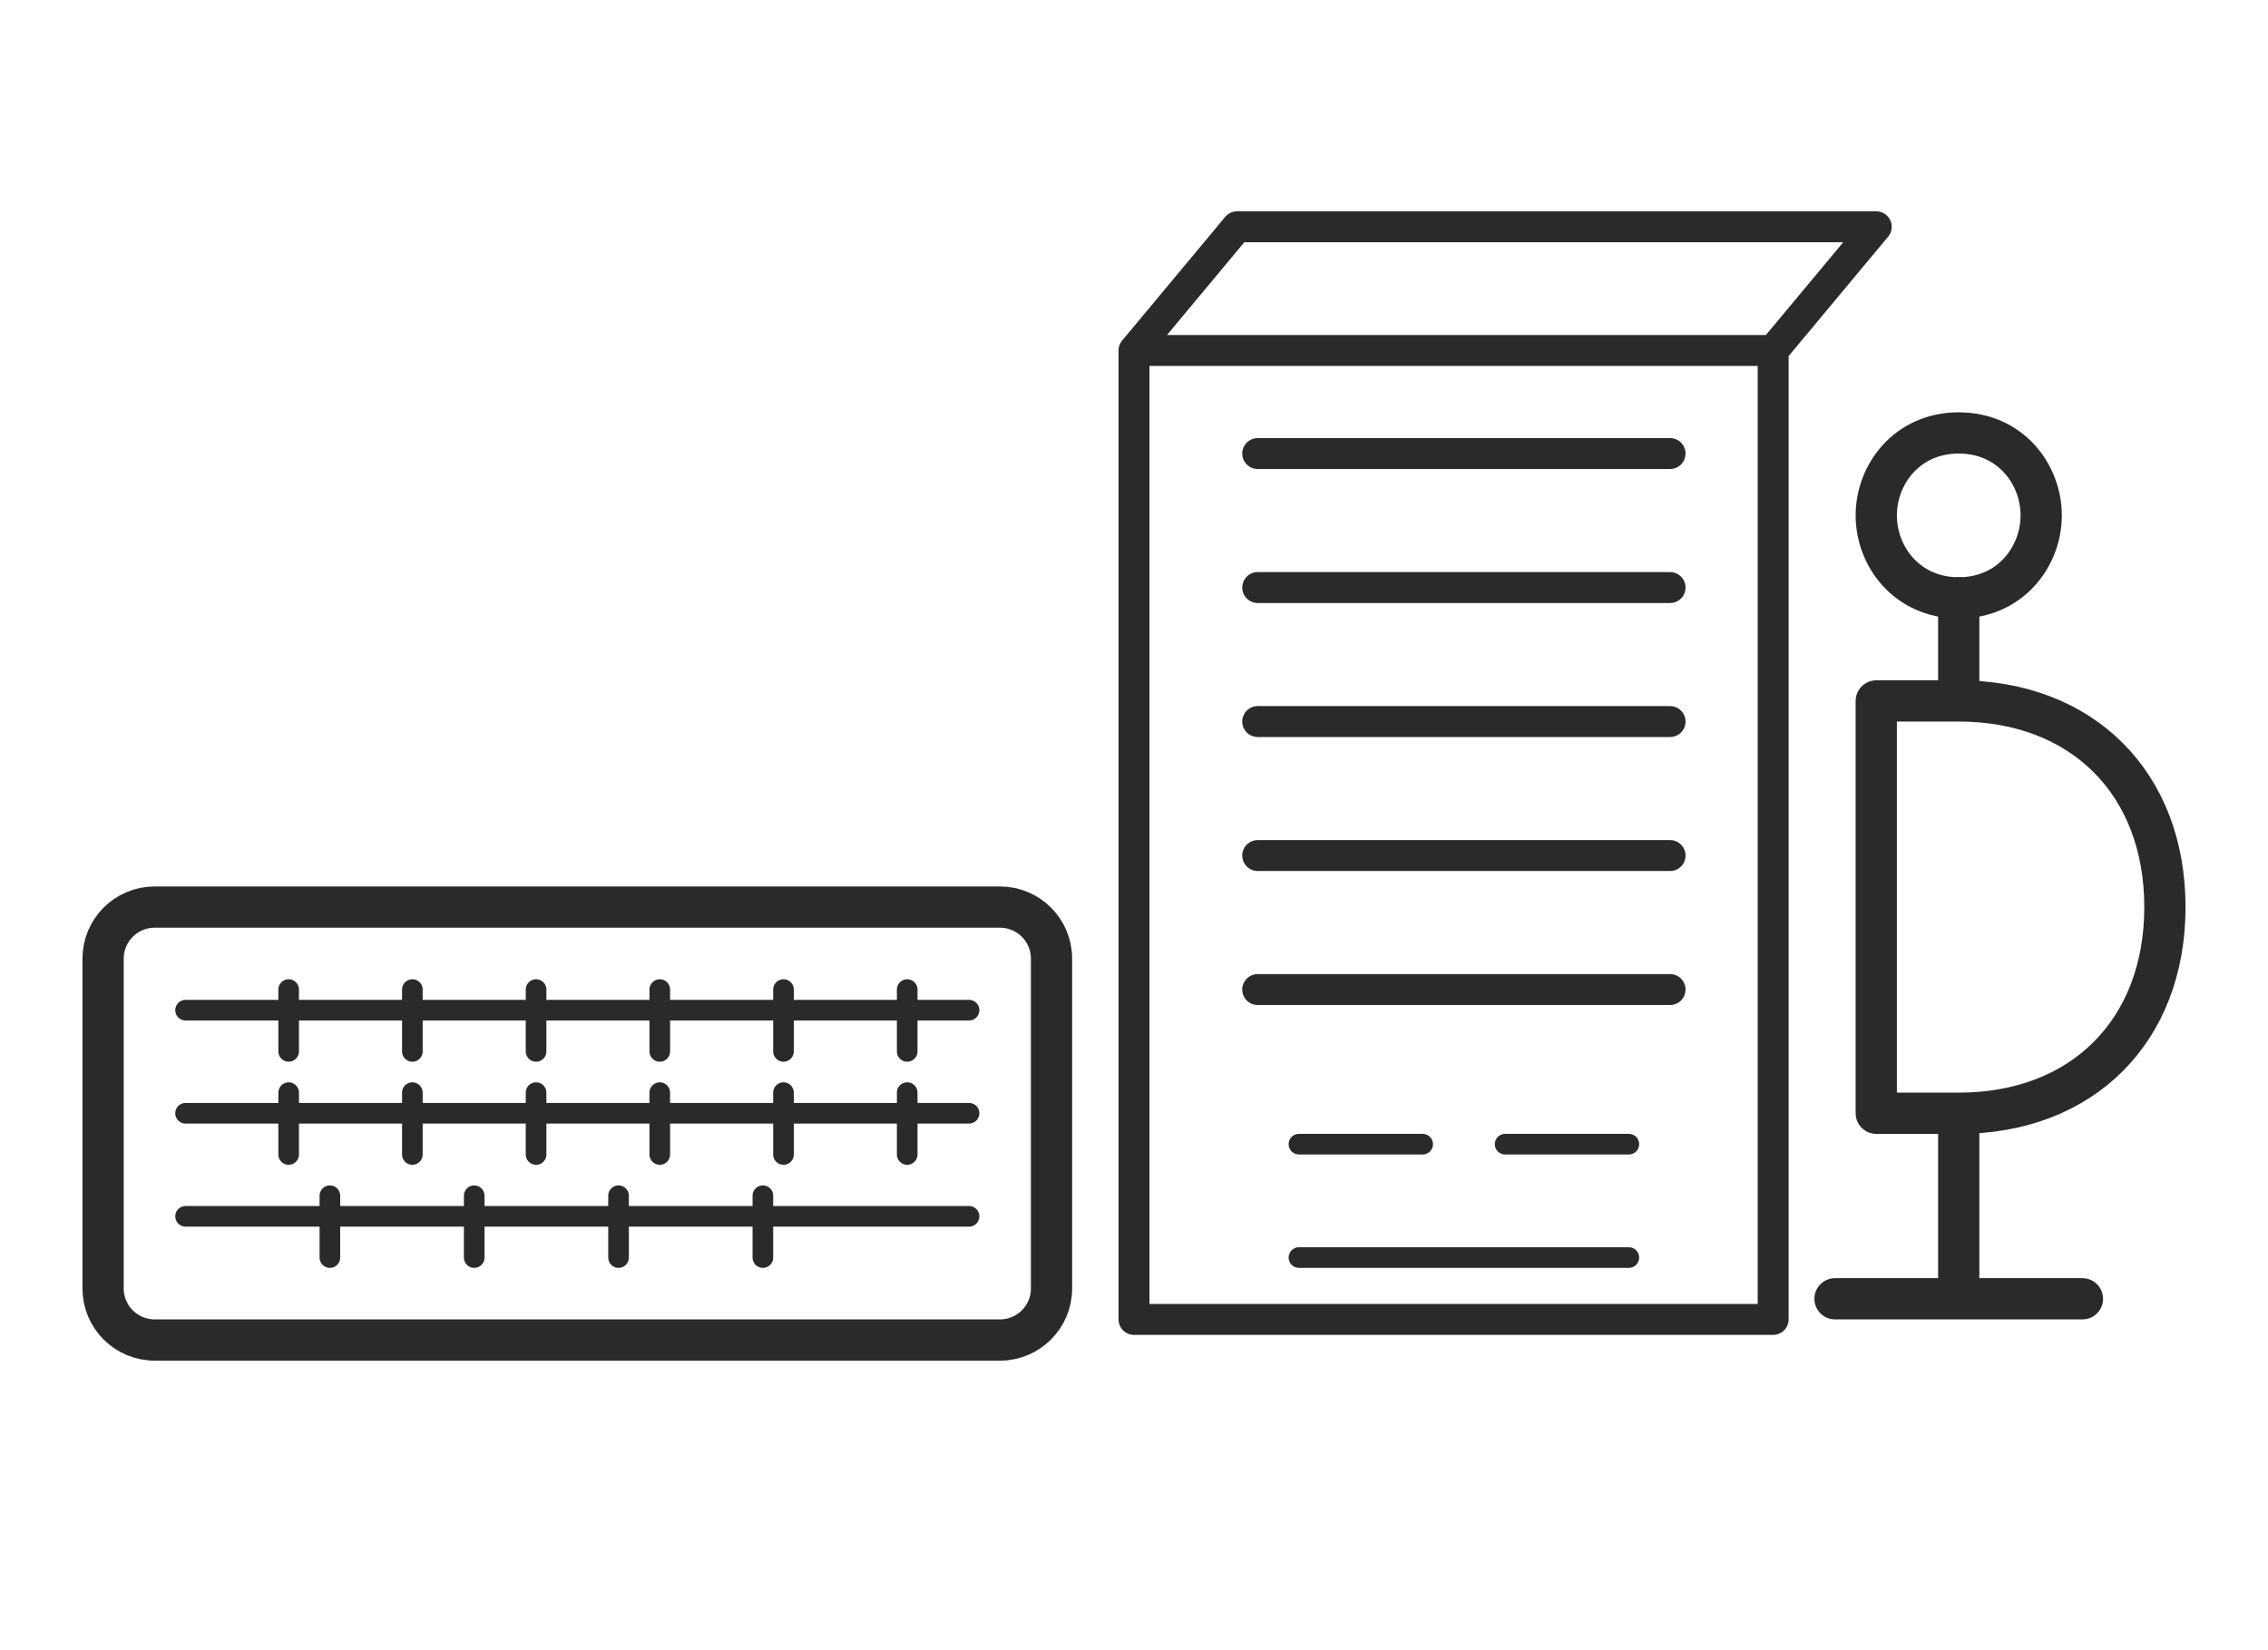
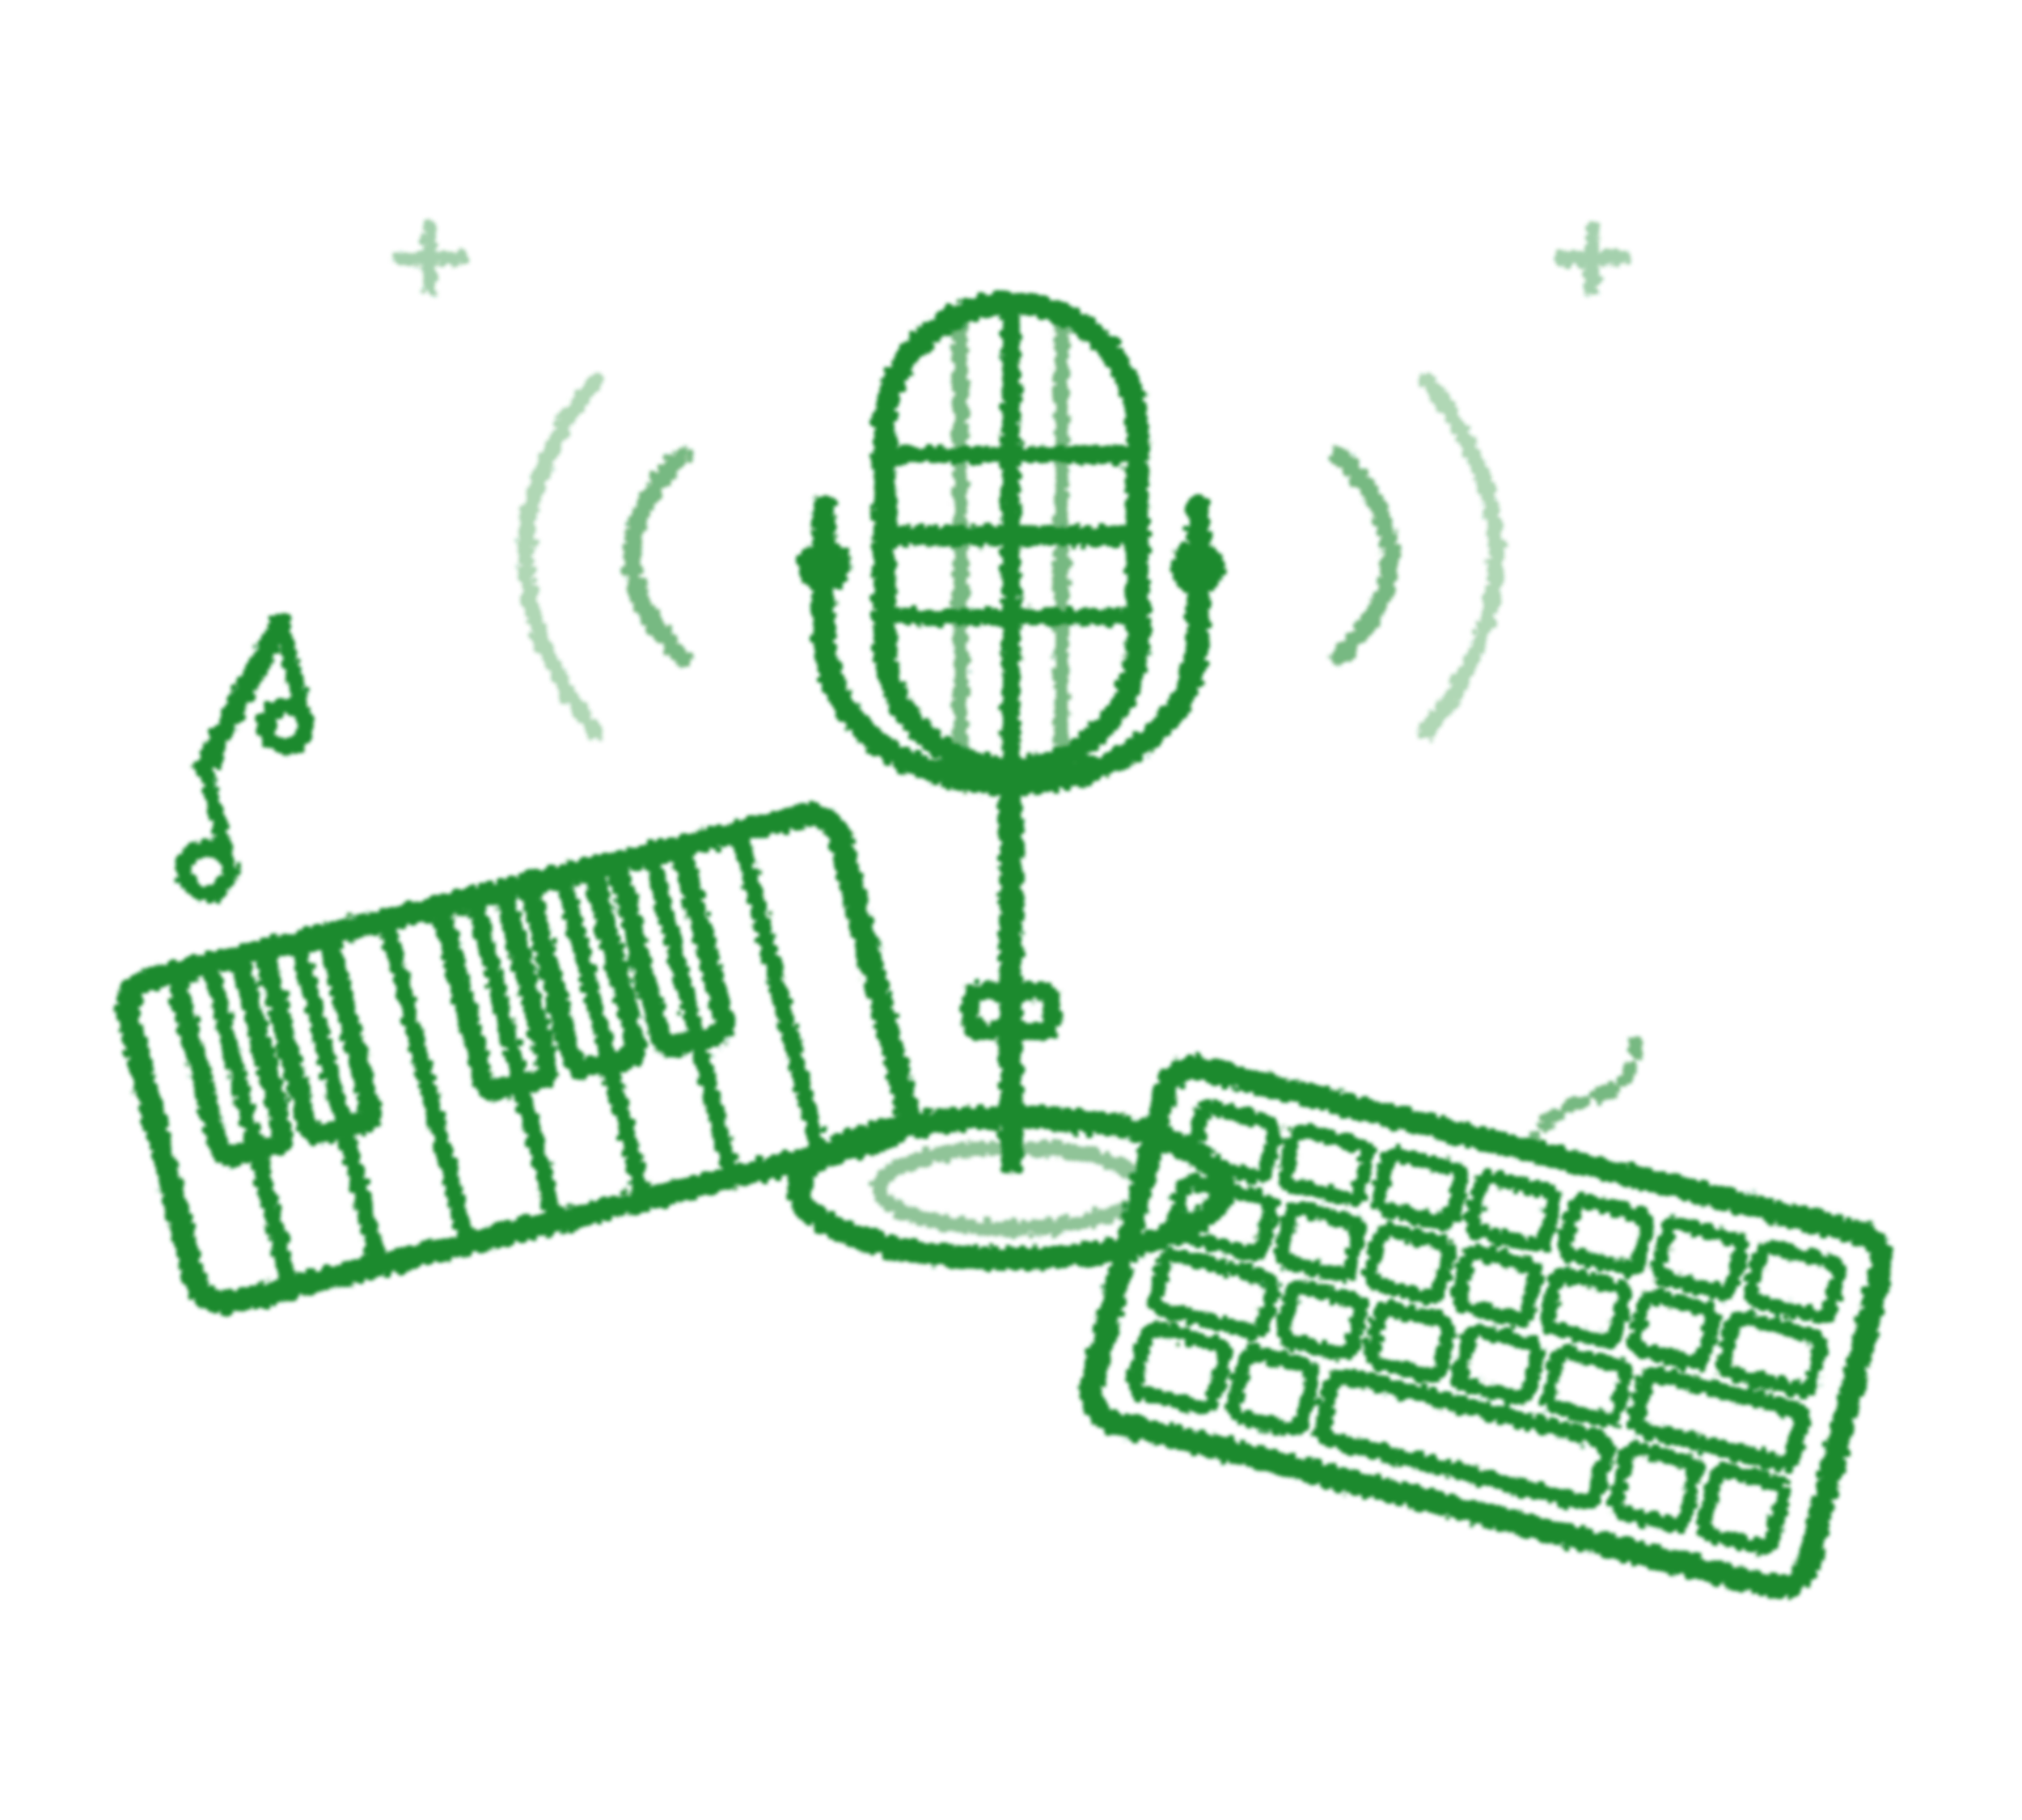
- <svg xmlns="http://www.w3.org/2000/svg" viewBox="0 0 220 160" fill="none" stroke="#2a2a29" stroke-width="4" stroke-linecap="round" stroke-linejoin="round">
-   <rect x="10" y="88" width="92" height="42" rx="5" />
-   <path d="M18 98h76M18 108h76M18 118h76" stroke-width="2" />
-   <path d="M28 96v6M40 96v6M52 96v6M64 96v6M76 96v6M88 96v6M28 106v6M40 106v6M52 106v6M64 106v6M76 106v6M88 106v6M32 116v6M46 116v6M60 116v6M74 116v6" stroke-width="2" />
-   <path d="M110 34h62v94h-62zM110 34l10-12h62l-10 12M122 44h40M122 57h40M122 70h40M122 83h40M122 96h40" stroke-width="3" />
-   <path d="M126 111h12M146 111h12M126 122h32" stroke-width="2" />
-   <path d="M190 68c12 0 20 8 20 20s-8 20-20 20h-8V68zM190 108v18M178 126h24M190 58v10" />
-   <path d="M190 58c-5 0-8-4-8-8s3-8 8-8 8 4 8 8-3 8-8 8z" />
+ <svg xmlns="http://www.w3.org/2000/svg" viewBox="0 0 400 360" width="400" height="360">
+   <defs>
+     <filter id="chalk" x="-10%" y="-10%" width="120%" height="120%">
+       <feTurbulence type="fractalNoise" baseFrequency="0.75" numOctaves="4" seed="9" result="noise" />
+       <feDisplacementMap in="SourceGraphic" in2="noise" scale="3" xChannelSelector="R" yChannelSelector="G" result="displaced" />
+       <feMorphology in="displaced" operator="dilate" radius="0.3" result="thickened" />
+       <feGaussianBlur in="thickened" stdDeviation="0.35" />
+     </filter>
+   </defs>
+   <g filter="url(#chalk)" stroke="#1a8a2e" fill="none" stroke-linecap="round" stroke-linejoin="round">
+     <path d="M 135 90 Q 115 110 135 130" stroke-width="2.5" opacity="0.6" />
+     <path d="M 118 75 Q 90 110 118 145" stroke-width="2" opacity="0.35" />
+     <path d="M 265 90 Q 285 110 265 130" stroke-width="2.5" opacity="0.6" />
+     <path d="M 282 75 Q 310 110 282 145" stroke-width="2" opacity="0.35" />
+     <path d="M 85 45 L 85 57 M 79 51 L 91 51" stroke-width="1.8" opacity="0.4" />
+     <path d="M 315 45 L 315 57 M 309 51 L 321 51" stroke-width="1.8" opacity="0.4" />
+     <g transform="translate(24, 195) rotate(-14)">
+       <rect x="0" y="0" width="145" height="66" rx="6" stroke-width="3.5" />
+       <line x1="18" y1="0" x2="18" y2="66" stroke-width="2.2" />
+       <line x1="36" y1="0" x2="36" y2="66" stroke-width="2.2" />
+       <line x1="54" y1="0" x2="54" y2="66" stroke-width="2.2" />
+       <line x1="72" y1="0" x2="72" y2="66" stroke-width="2.2" />
+       <line x1="90" y1="0" x2="90" y2="66" stroke-width="2.2" />
+       <line x1="108" y1="0" x2="108" y2="66" stroke-width="2.2" />
+       <line x1="126" y1="0" x2="126" y2="66" stroke-width="2.2" />
+       <rect x="11" y="0" width="13" height="38" rx="2" stroke-width="3" />
+       <rect x="29" y="0" width="13" height="38" rx="2" stroke-width="3" />
+       <rect x="65" y="0" width="13" height="38" rx="2" stroke-width="3" />
+       <rect x="83" y="0" width="13" height="38" rx="2" stroke-width="3" />
+       <rect x="101" y="0" width="13" height="38" rx="2" stroke-width="3" />
+       <circle cx="22" cy="-18" r="4.5" stroke-width="2.2" />
+       <circle cx="44" cy="-42" r="4" stroke-width="2.2" />
+       <line x1="26.5" y1="-18" x2="26.5" y2="-38" stroke-width="2" />
+       <line x1="48" y1="-42" x2="48" y2="-62" stroke-width="2" />
+       <line x1="26.5" y1="-38" x2="48" y2="-62" stroke-width="3" />
+     </g>
+     <g transform="translate(232, 210) rotate(14)">
+       <rect x="0" y="0" width="146" height="72" rx="6" stroke-width="3.5" />
+       <rect x="8" y="7" width="15" height="11" rx="2" stroke-width="1.8" />
+       <rect x="27" y="7" width="15" height="11" rx="2" stroke-width="1.8" />
+       <rect x="46" y="7" width="15" height="11" rx="2" stroke-width="1.8" />
+       <rect x="65" y="7" width="15" height="11" rx="2" stroke-width="1.8" />
+       <rect x="84" y="7" width="15" height="11" rx="2" stroke-width="1.8" />
+       <rect x="103" y="7" width="15" height="11" rx="2" stroke-width="1.8" />
+       <rect x="122" y="7" width="16" height="11" rx="2" stroke-width="1.8" />
+       <rect x="8" y="22" width="18" height="11" rx="2" stroke-width="1.8" />
+       <rect x="30" y="22" width="14" height="11" rx="2" stroke-width="1.8" />
+       <rect x="48" y="22" width="14" height="11" rx="2" stroke-width="1.8" />
+       <rect x="66" y="22" width="14" height="11" rx="2" stroke-width="1.8" />
+       <rect x="84" y="22" width="14" height="11" rx="2" stroke-width="1.8" />
+       <rect x="102" y="22" width="14" height="11" rx="2" stroke-width="1.8" />
+       <rect x="120" y="22" width="18" height="11" rx="2" stroke-width="1.8" />
+       <rect x="8" y="37" width="22" height="11" rx="2" stroke-width="1.8" />
+       <rect x="34" y="37" width="14" height="11" rx="2" stroke-width="1.8" />
+       <rect x="52" y="37" width="14" height="11" rx="2" stroke-width="1.8" />
+       <rect x="70" y="37" width="14" height="11" rx="2" stroke-width="1.8" />
+       <rect x="88" y="37" width="14" height="11" rx="2" stroke-width="1.8" />
+       <rect x="106" y="37" width="32" height="11" rx="2" stroke-width="2.2" />
+       <rect x="8" y="52" width="16" height="13" rx="2" stroke-width="1.8" />
+       <rect x="28" y="52" width="14" height="13" rx="2" stroke-width="1.8" />
+       <rect x="46" y="52" width="56" height="13" rx="3" stroke-width="2.2" />
+       <rect x="106" y="52" width="14" height="13" rx="2" stroke-width="1.8" />
+       <rect x="124" y="52" width="14" height="13" rx="2" stroke-width="1.8" />
+       <path d="M 73 0 C 73 -14, 92 -12, 88 -26" stroke-width="1.8" stroke-dasharray="3, 3" opacity="0.6" />
+     </g>
+     <g id="microphone">
+       <rect x="175" y="60" width="50" height="92" rx="25" stroke-width="3.5" />
+       <line x1="175" y1="90" x2="225" y2="90" stroke-width="2.2" />
+       <line x1="175" y1="106" x2="225" y2="106" stroke-width="3" />
+       <line x1="175" y1="122" x2="225" y2="122" stroke-width="2.2" />
+       <line x1="190" y1="64" x2="190" y2="148" stroke-width="1.8" opacity="0.6" />
+       <line x1="200" y1="60" x2="200" y2="152" stroke-width="2.5" />
+       <line x1="210" y1="64" x2="210" y2="148" stroke-width="1.8" opacity="0.6" />
+       <path d="M 163 100 L 163 125 C 163 165, 237 165, 237 125 L 237 100" stroke-width="3.5" />
+       <circle cx="163" cy="112" r="3.5" stroke-width="2.5" />
+       <circle cx="237" cy="112" r="3.5" stroke-width="2.5" />
+       <line x1="200" y1="155" x2="200" y2="230" stroke-width="3.5" />
+       <rect x="192" y="196" width="16" height="8" rx="2" stroke-width="2.5" />
+       <ellipse cx="200" cy="235" rx="42" ry="14" stroke-width="3.5" />
+       <ellipse cx="200" cy="235" rx="26" ry="8" stroke-width="2" opacity="0.5" />
+     </g>
+   </g>
</svg>
